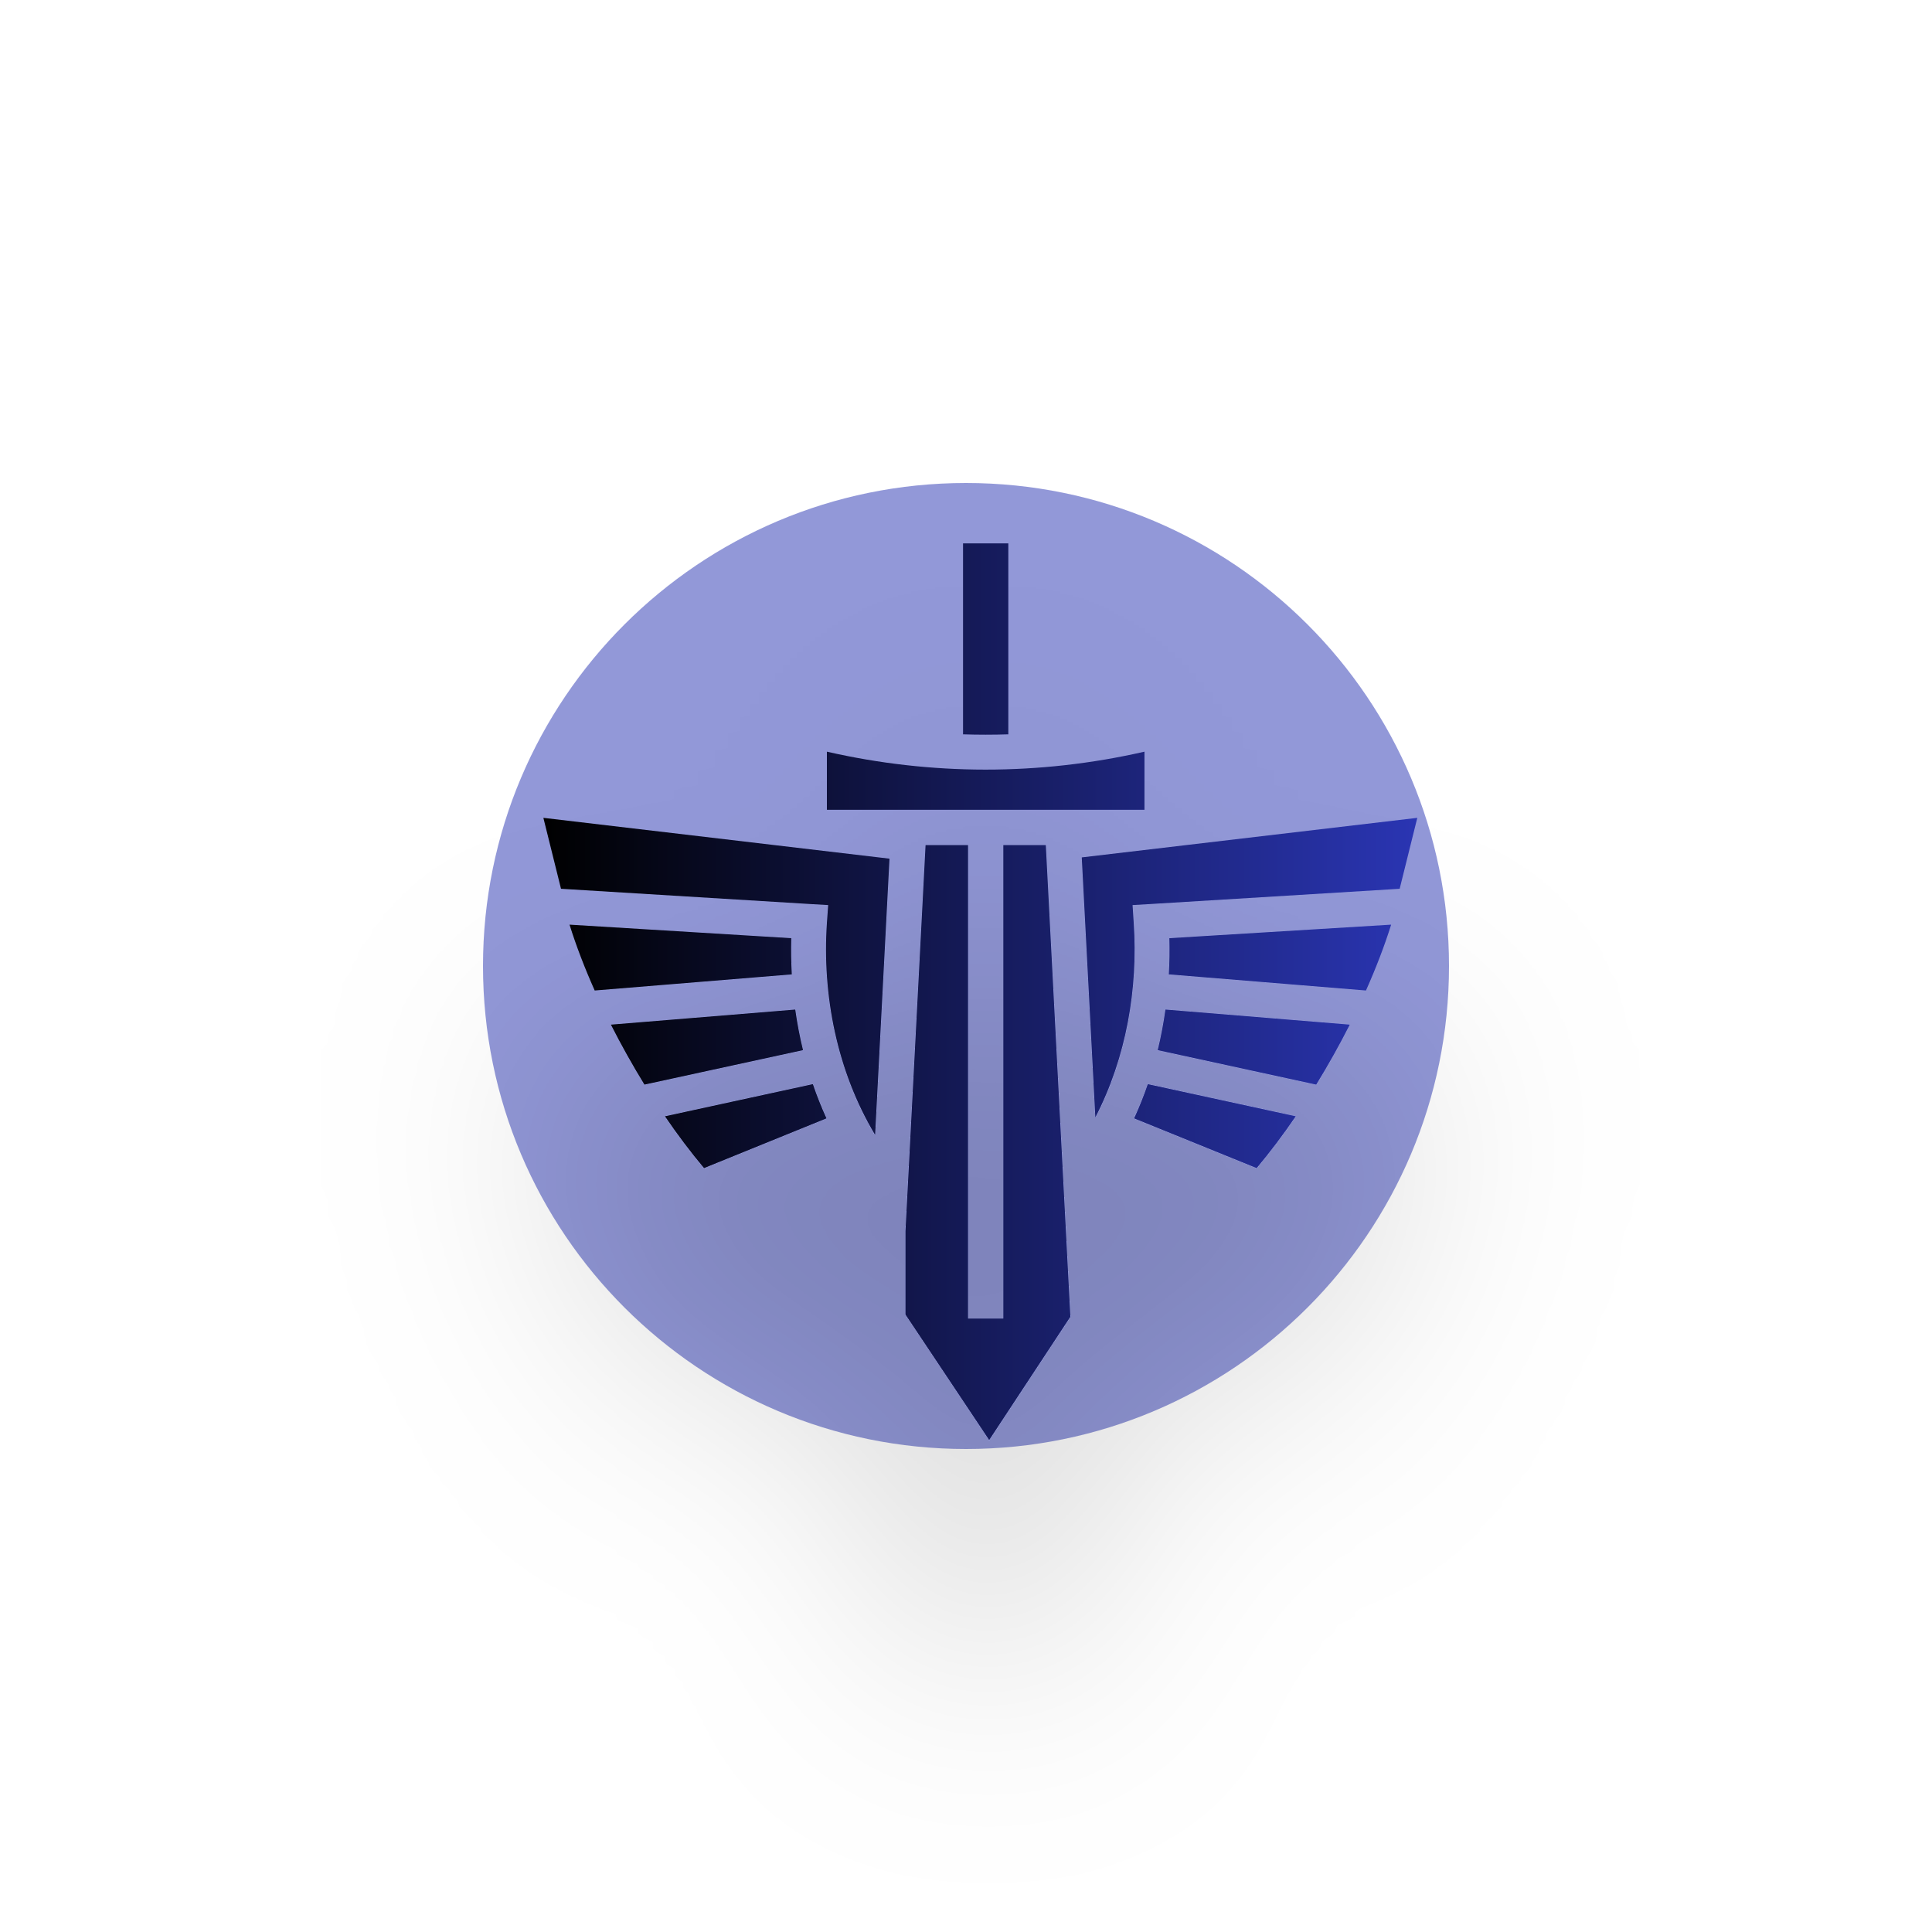
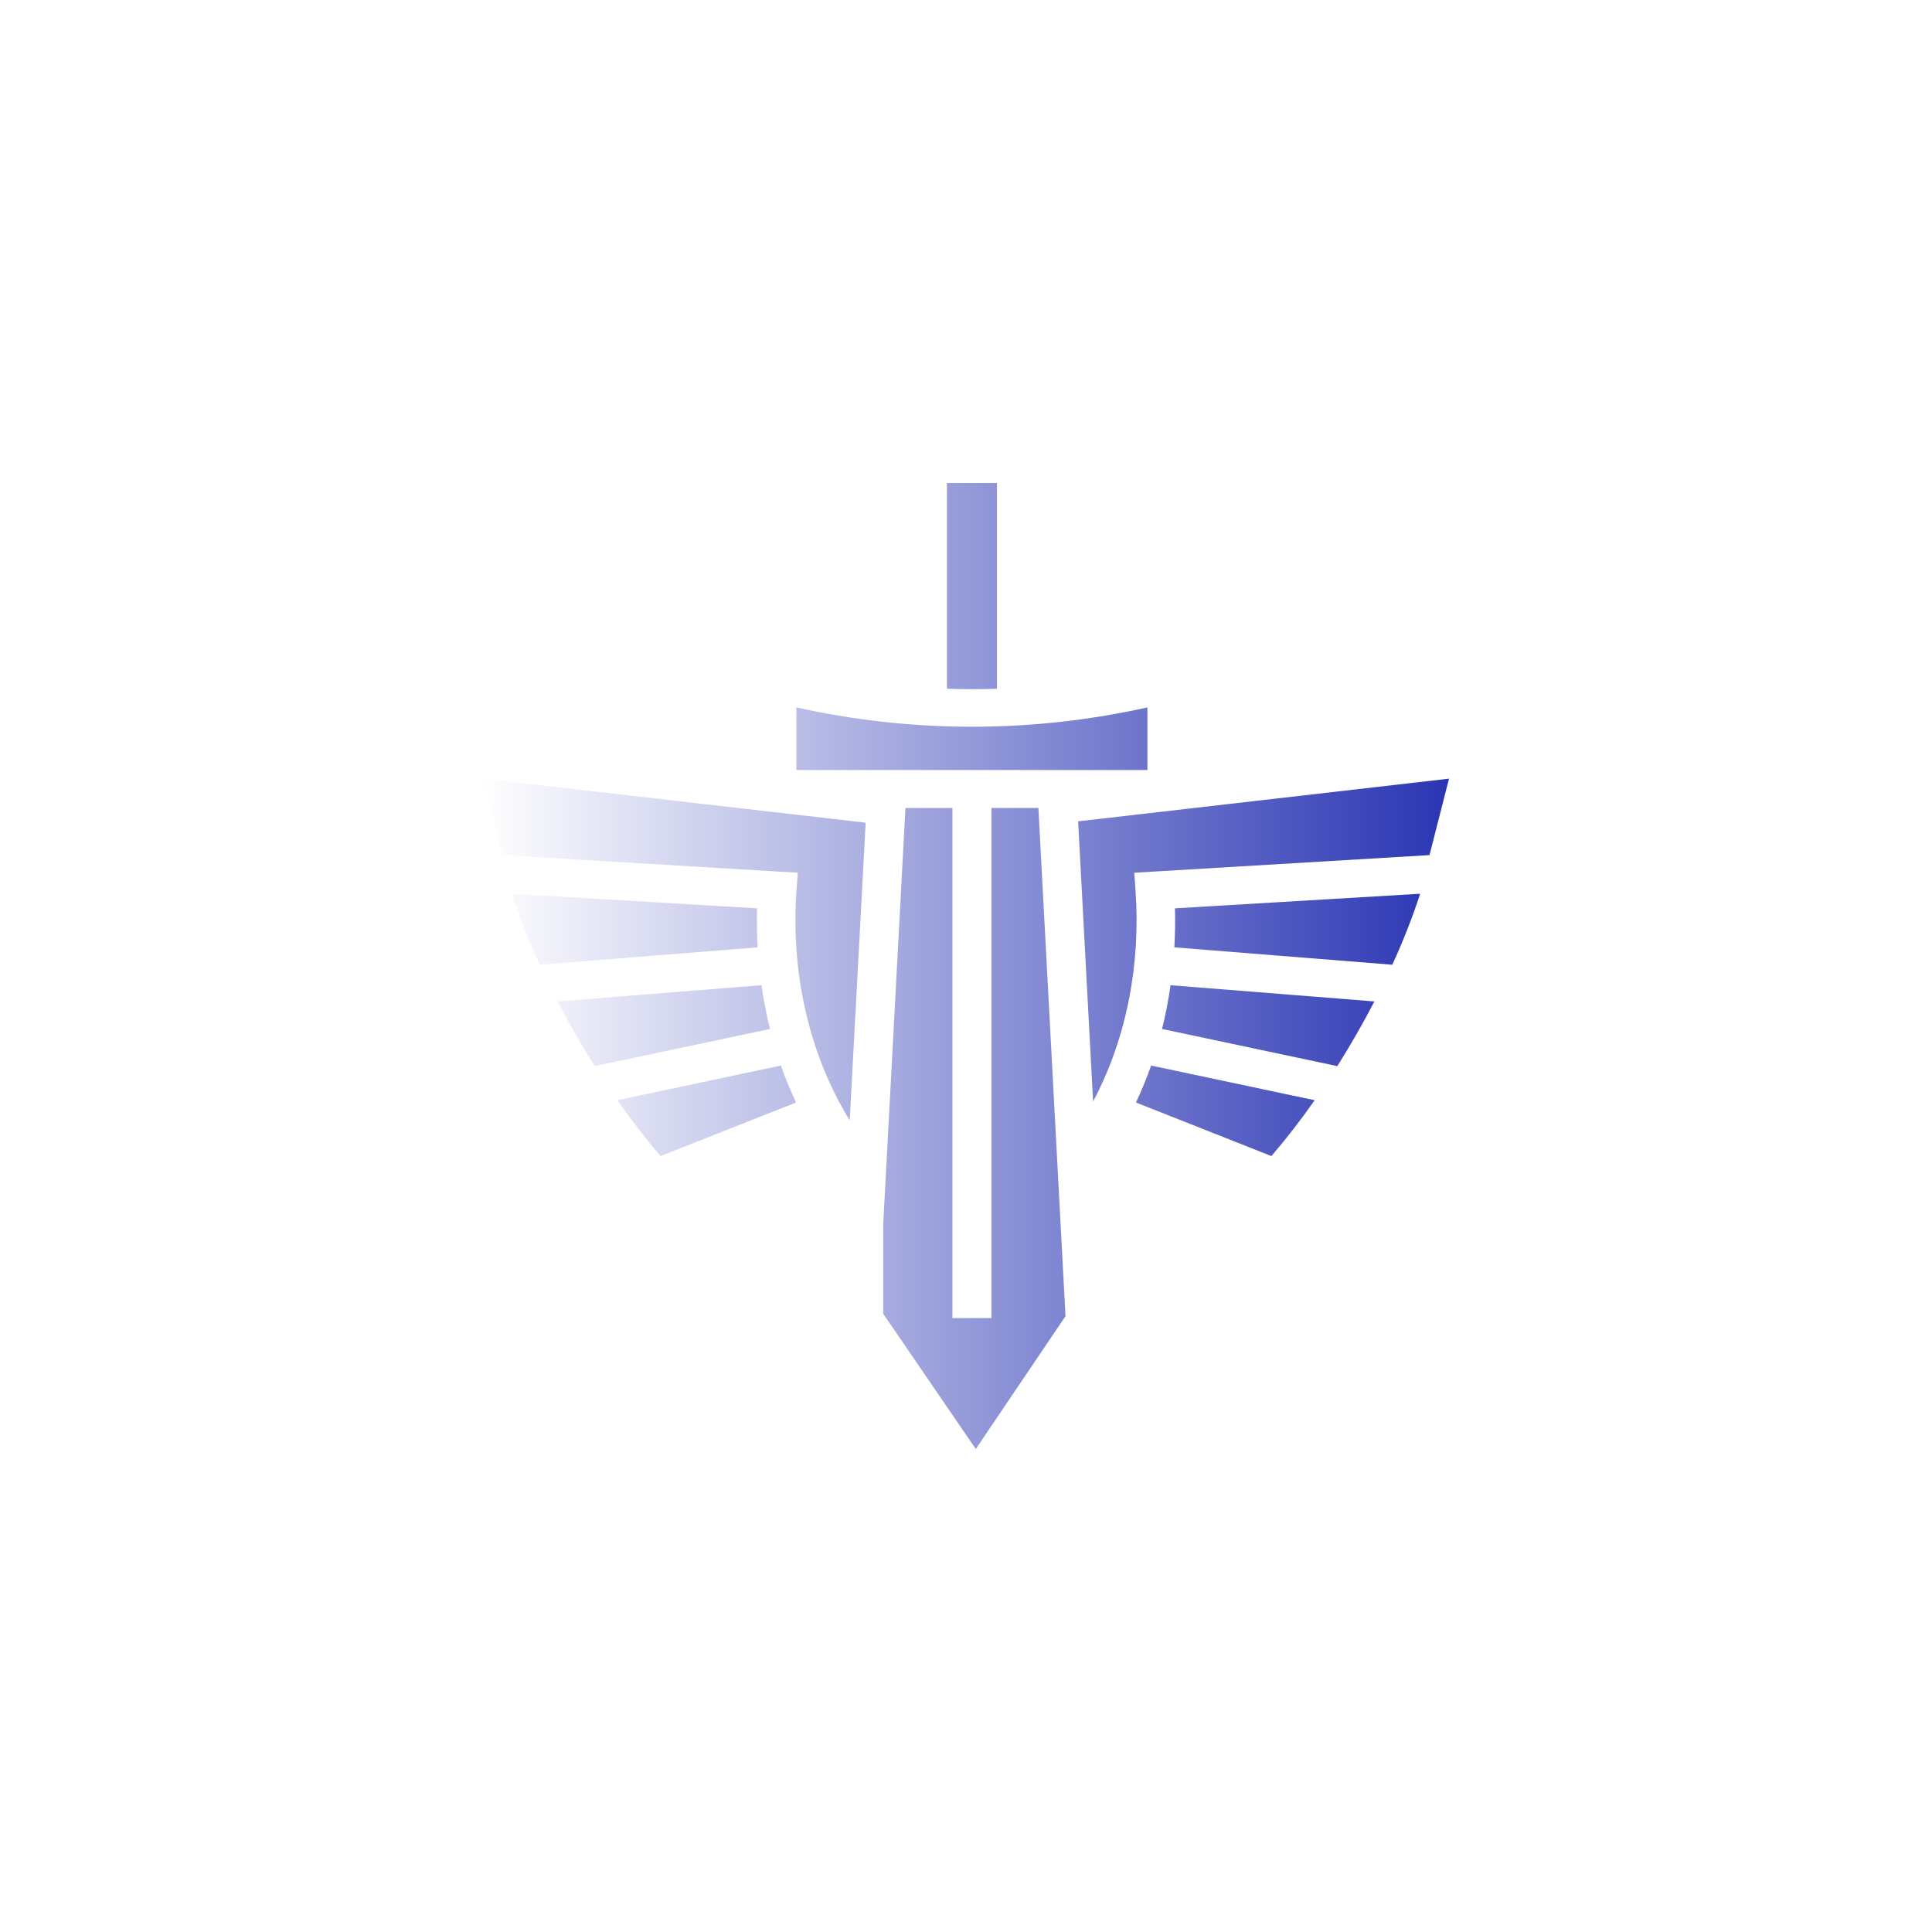
<svg xmlns="http://www.w3.org/2000/svg" width="32" height="32" viewBox="0 0 32 32" fill="none">
-   <circle cx="16" cy="16" r="8" fill="#2A35B3" fill-opacity="0.51" />
-   <g filter="url(#filter0_d_1_2)">
-     <path d="M15.951 9V12.163C16.201 12.171 16.451 12.171 16.701 12.163V9L15.951 9ZM13.696 12.45V13.413H18.956V12.45C17.214 12.848 15.421 12.844 13.696 12.45ZM9 13.546L9.292 14.721L13.423 14.974L13.717 14.991L13.696 15.285C13.615 16.475 13.861 17.744 14.495 18.799L14.733 14.222L9 13.546ZM23.475 13.546L17.917 14.201L18.142 18.509C18.656 17.516 18.852 16.368 18.778 15.285L18.759 14.991L19.052 14.974L23.183 14.721L23.475 13.546ZM15.33 13.997L14.997 20.392V21.773L16.384 23.852L17.729 21.81L17.322 13.997H16.618V21.839H16.034V13.997L15.33 13.997ZM9.433 15.315C9.543 15.666 9.684 16.034 9.85 16.406L13.115 16.139C13.104 15.939 13.101 15.739 13.106 15.539L9.433 15.315ZM23.042 15.315L19.368 15.539C19.373 15.738 19.371 15.938 19.359 16.139L22.625 16.406C22.791 16.034 22.932 15.666 23.042 15.315ZM13.172 16.721L10.118 16.971C10.29 17.31 10.475 17.641 10.674 17.965L13.301 17.394C13.247 17.172 13.204 16.947 13.172 16.721ZM19.303 16.721C19.271 16.947 19.229 17.172 19.175 17.394L21.801 17.965C22 17.641 22.185 17.31 22.357 16.971L19.303 16.721ZM13.464 17.956L11.013 18.489C11.222 18.796 11.44 19.085 11.661 19.348L13.69 18.524C13.605 18.339 13.53 18.149 13.464 17.956ZM19.011 17.956C18.945 18.149 18.869 18.339 18.784 18.524L20.814 19.348C21.035 19.085 21.253 18.796 21.462 18.489L19.011 17.956Z" fill="url(#paint0_linear_1_2)" />
-   </g>
+   <path d="M15.684 8V11.408C15.96 11.417 16.236 11.417 16.513 11.408V8L15.684 8ZM13.191 11.717V12.754H19.005V11.717C17.079 12.146 15.098 12.141 13.191 11.717ZM8 12.897L8.323 14.163L12.889 14.436L13.214 14.454L13.191 14.771C13.102 16.053 13.373 17.42 14.074 18.557L14.338 13.626L8 12.897ZM24 12.897L17.857 13.604L18.105 18.244C18.674 17.174 18.89 15.938 18.809 14.771L18.787 14.455L19.111 14.436L23.677 14.163L24 12.897ZM14.997 13.383L14.629 20.273V21.76L16.162 24L17.648 21.8L17.199 13.383H16.421V21.832H15.775V13.383H14.997ZM8.478 14.803C8.6 15.181 8.756 15.578 8.939 15.979L12.549 15.691C12.537 15.476 12.533 15.26 12.539 15.045L8.478 14.803ZM23.522 14.803L19.461 15.045C19.467 15.259 19.463 15.475 19.451 15.691L23.061 15.979C23.244 15.578 23.4 15.181 23.522 14.803ZM12.612 16.318L9.236 16.587C9.425 16.952 9.63 17.309 9.85 17.658L12.754 17.043C12.694 16.803 12.647 16.562 12.612 16.318ZM19.388 16.318C19.354 16.561 19.307 16.803 19.247 17.043L22.15 17.658C22.37 17.309 22.575 16.952 22.764 16.587L19.388 16.318ZM12.934 17.649L10.225 18.223C10.456 18.553 10.697 18.864 10.941 19.148L13.185 18.261C13.091 18.061 13.007 17.857 12.934 17.649ZM19.066 17.649C18.993 17.857 18.909 18.061 18.815 18.261L21.058 19.148C21.303 18.864 21.544 18.553 21.775 18.223L19.066 17.649Z" fill="url(#paint0_linear_1_2)" />
  <defs>
-     <filter id="filter0_d_1_2" x="5" y="9" width="22.475" height="22.852" filterUnits="userSpaceOnUse" color-interpolation-filters="sRGB">
-       <feFlood flood-opacity="0" result="BackgroundImageFix" />
-       <feColorMatrix in="SourceAlpha" type="matrix" values="0 0 0 0 0 0 0 0 0 0 0 0 0 0 0 0 0 0 127 0" result="hardAlpha" />
-       <feOffset dy="4" />
-       <feGaussianBlur stdDeviation="2" />
-       <feComposite in2="hardAlpha" operator="out" />
-       <feColorMatrix type="matrix" values="0 0 0 0 0 0 0 0 0 0 0 0 0 0 0 0 0 0 0.25 0" />
-       <feBlend mode="normal" in2="BackgroundImageFix" result="effect1_dropShadow_1_2" />
-       <feBlend mode="normal" in="SourceGraphic" in2="effect1_dropShadow_1_2" result="shape" />
-     </filter>
-     <linearGradient id="paint0_linear_1_2" x1="23.475" y1="16.426" x2="9" y2="16.426" gradientUnits="userSpaceOnUse">
+     <linearGradient id="paint0_linear_1_2" x1="24" y1="16" x2="8" y2="16" gradientUnits="userSpaceOnUse">
      <stop stop-color="#2A35B3" />
-       <stop offset="1" />
+       <stop offset="1" stop-color="white" />
    </linearGradient>
  </defs>
</svg>
